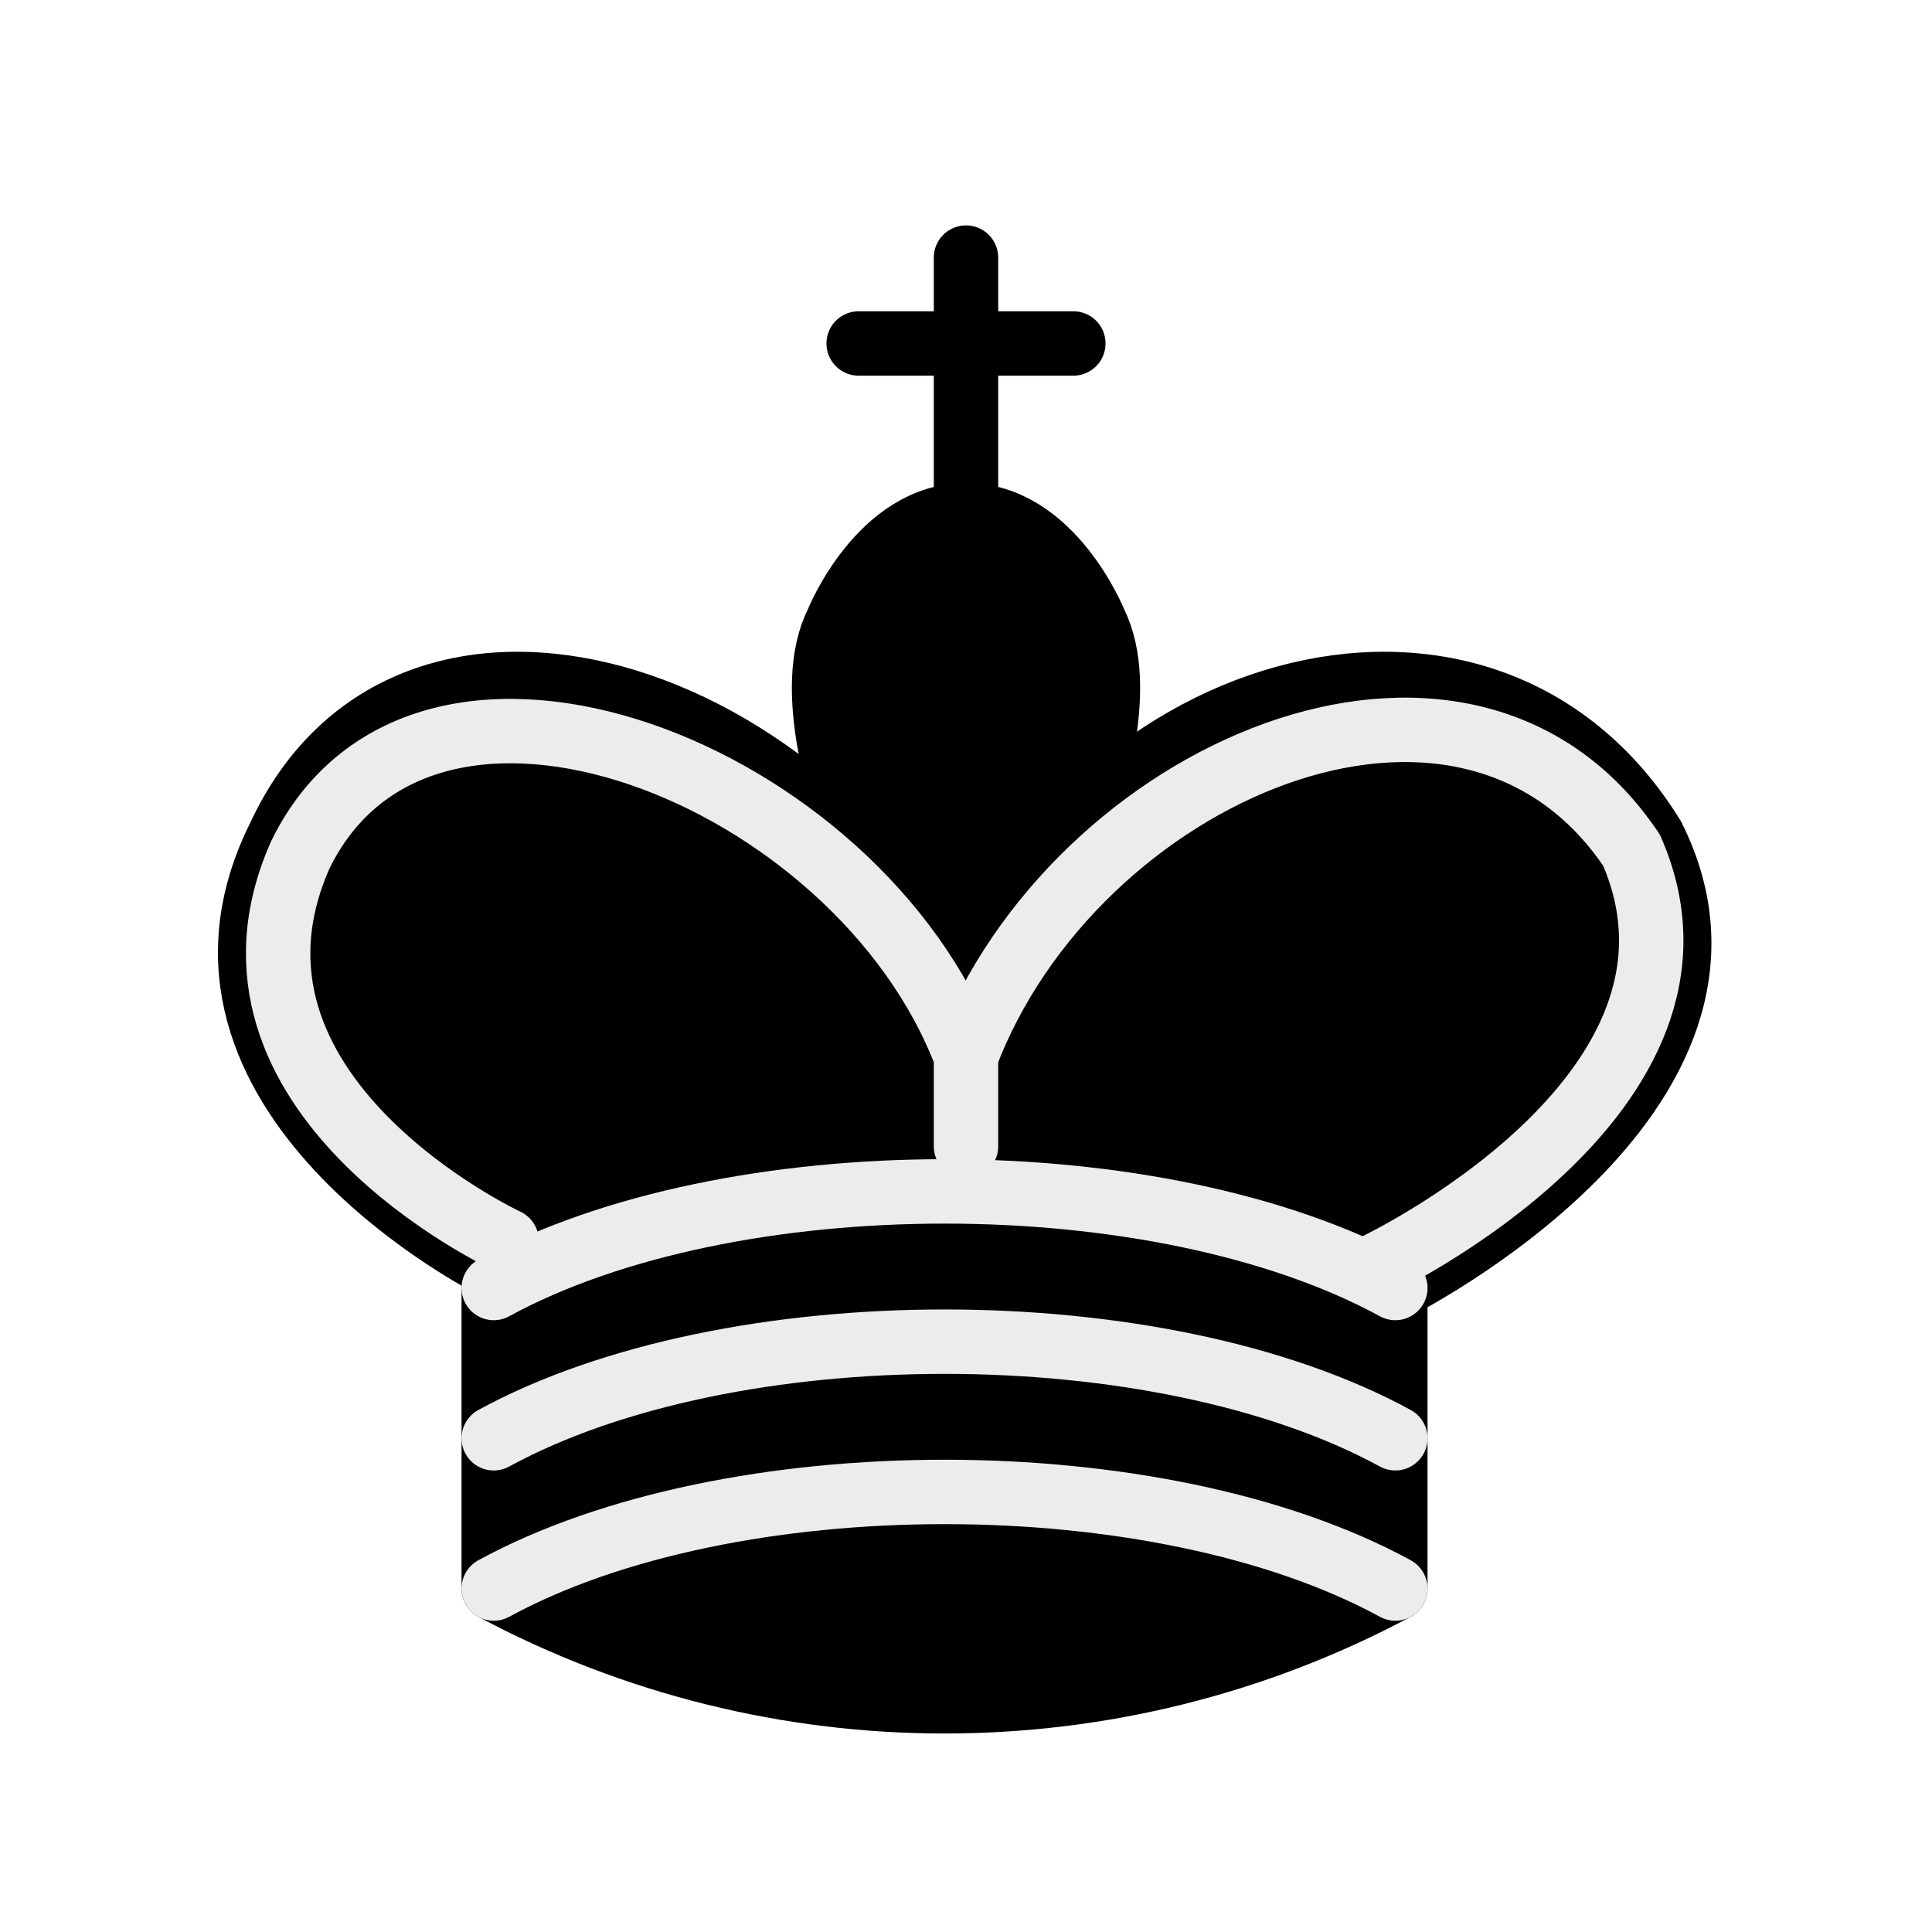
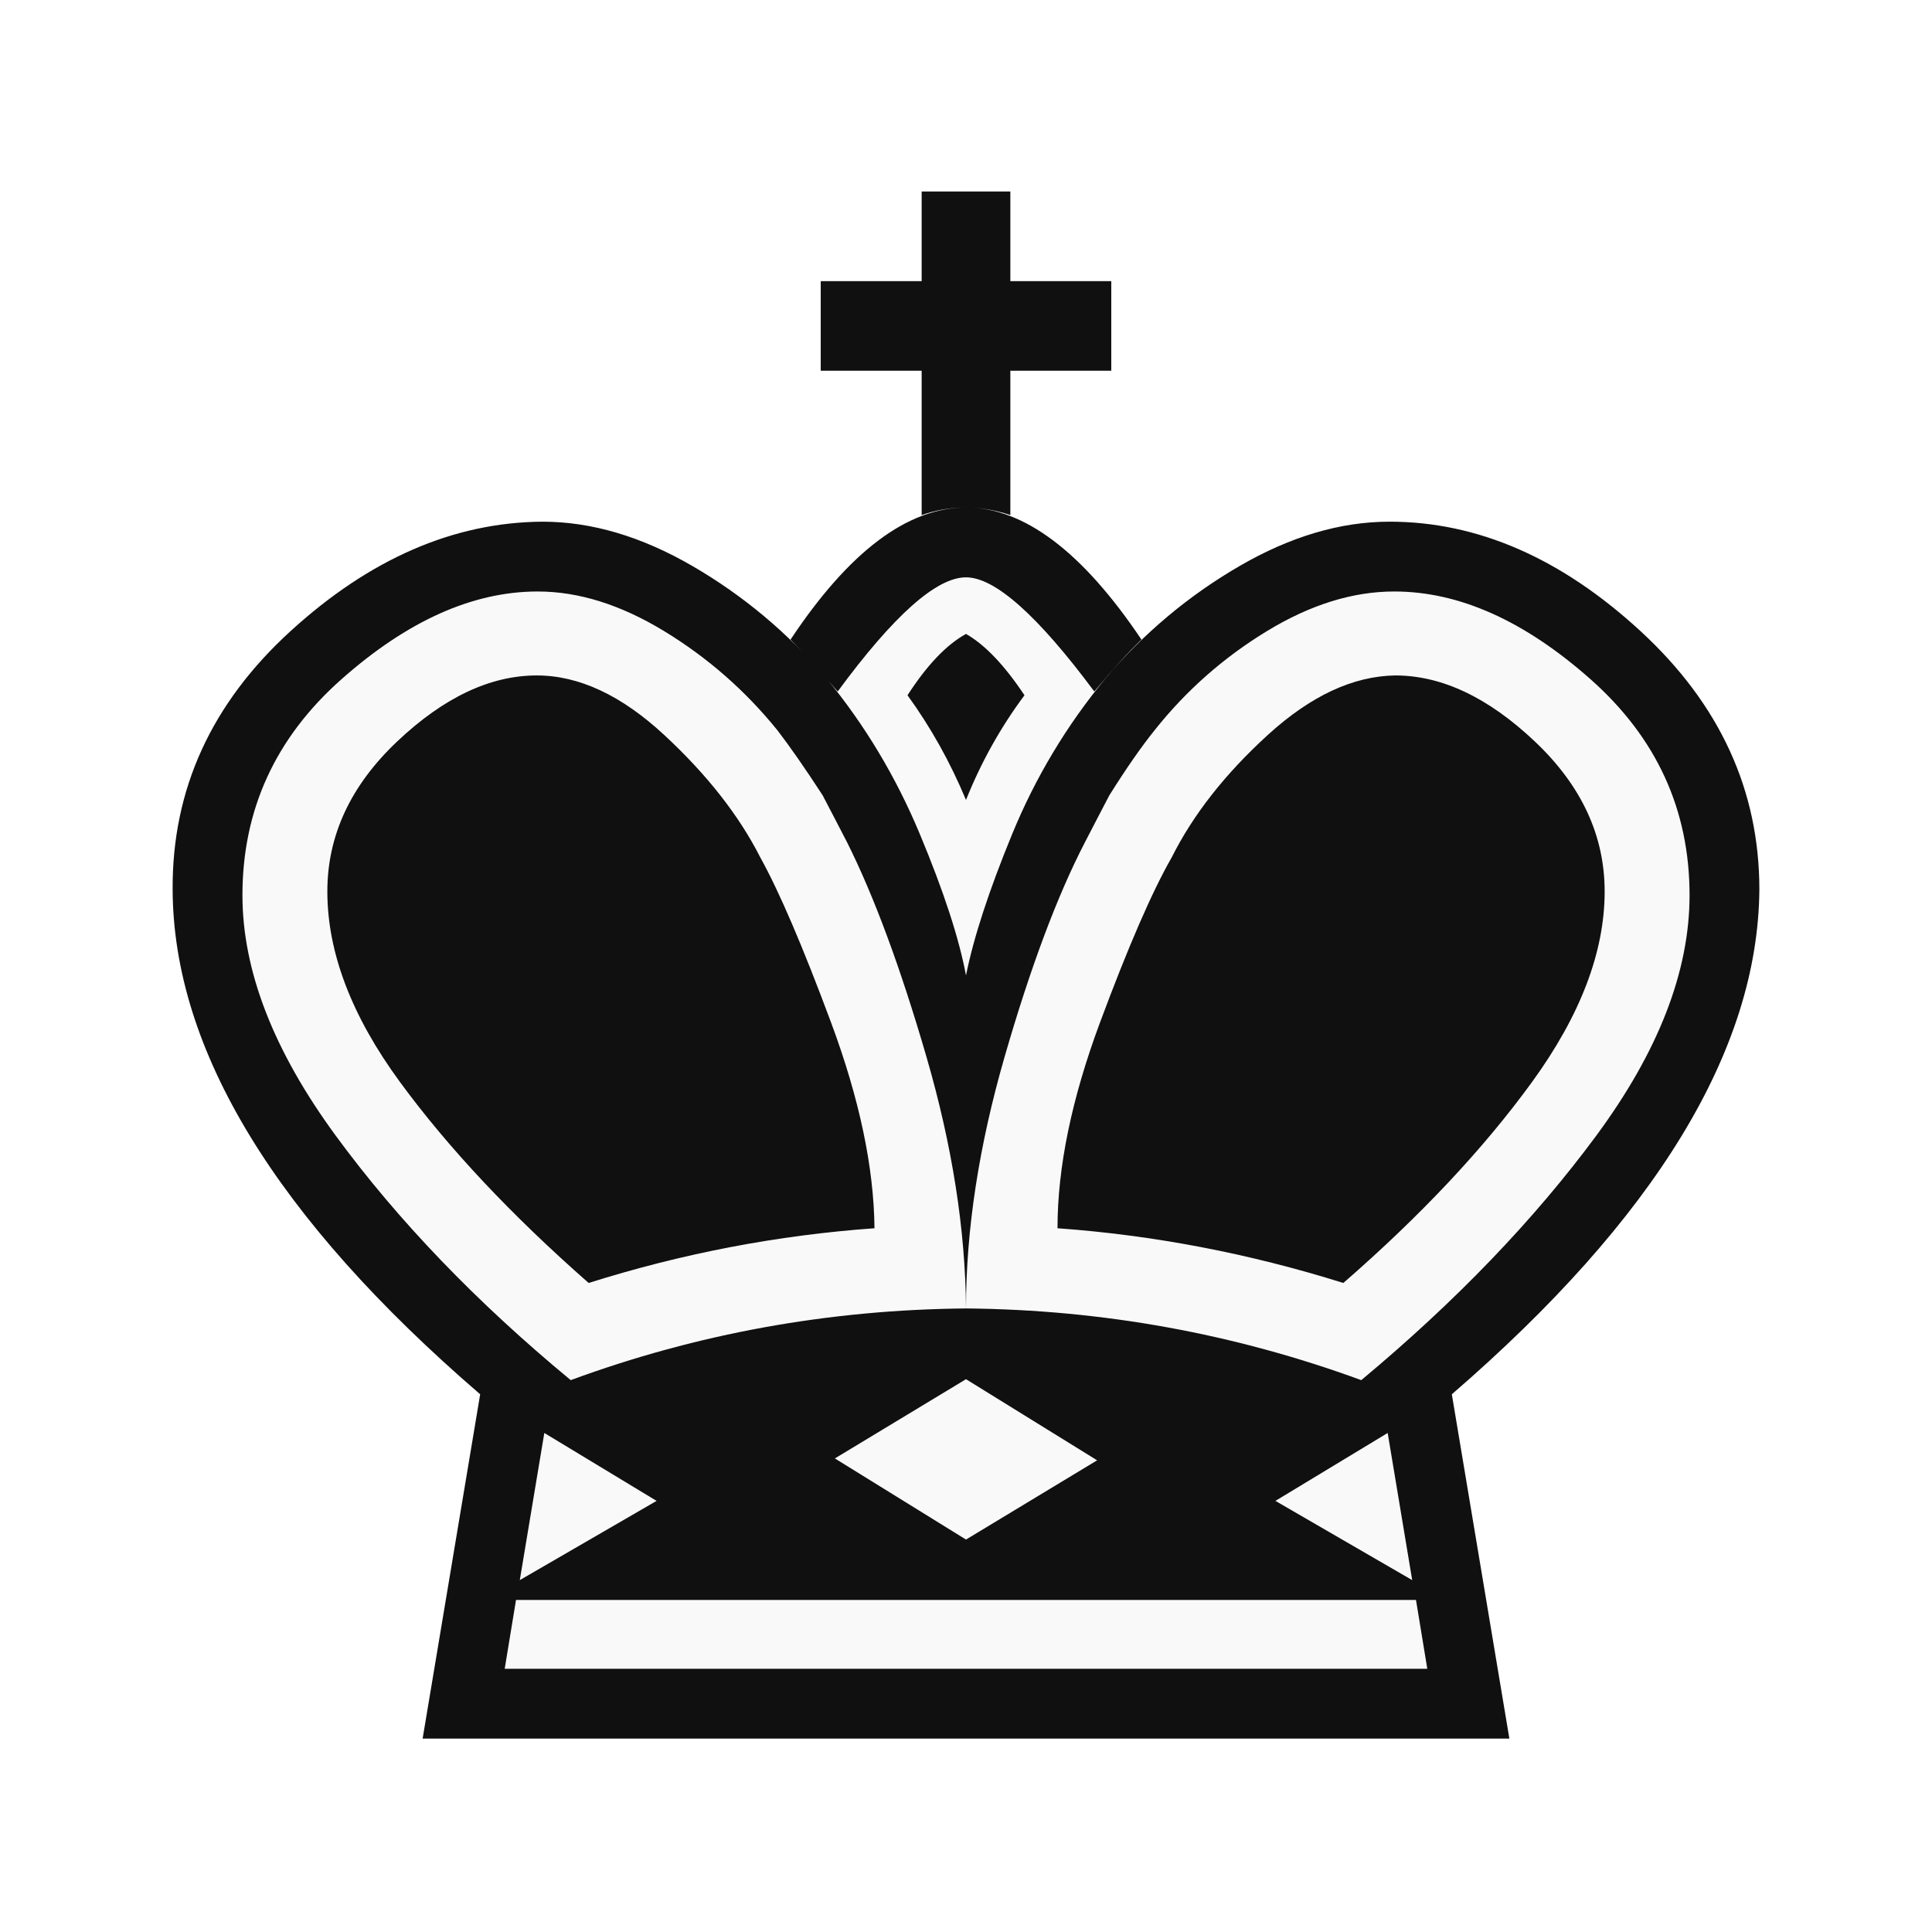
- <svg xmlns="http://www.w3.org/2000/svg" style="color-scheme:light only" viewBox="0 0 45 45">
-   <g fill="none" fill-rule="evenodd" stroke="#000" stroke-linecap="round" stroke-linejoin="round" stroke-width="1.5">
-     <path stroke-linejoin="miter" d="M22.5 11.6V6" />
-     <path fill="#000" stroke-linecap="butt" stroke-linejoin="miter" d="M22.5 25s4.5-7.5 3-10.5c0 0-1-2.5-3-2.5s-3 2.5-3 2.5c-1.5 3 3 10.5 3 10.5" />
-     <path fill="#000" d="M11.5 37a22.3 22.3 0 0 0 21 0v-7s9-4.5 6-10.5c-4-6.5-13.5-3.5-16 4V27v-3.5c-3.5-7.5-13-10.5-16-4-3 6 5 10 5 10z" />
-     <path stroke-linejoin="miter" d="M20 8h5" />
-     <path stroke="#ececec" d="M32 29.5s8.5-4 6-9.7C34.1 14 25 18 22.5 24.6v2.1-2.1C20 18 9.9 14 7 19.9c-2.5 5.6 4.8 9 4.8 9" />
-     <path stroke="#ececec" d="M11.5 30c5.5-3 15.5-3 21 0m-21 3.5c5.5-3 15.5-3 21 0m-21 3.5c5.5-3 15.5-3 21 0" />
-   </g>
+ <svg xmlns="http://www.w3.org/2000/svg" style="color-scheme:light only" viewBox="0 0 2048 2048">
+   <path fill="#f9f9f9" d="m553 1485-55 320 1048 5-48-335s324-313 330-467c7-153-35-331-241-406-183-67-372 121-372 121l-182-161-190 160S658 586 587 592a373 373 0 0 0-362 333c10 331 328 560 328 560" />
+   <path fill="#101010" d="M1024 1769h489l-12-73H547l-12 73zm0-921q-25-60-62-111 31-48 62-65 30 17 62 65-38 51-62 111m-97 454q-154 11-303 58-123-108-200-213t-77-202q0-89 74-159t148-70q67 0 135 63t102 130q30 54 75 175t46 218m-350 217-26 156 145-84zm447-907q-47 0-136 121-31-36-50-55 93-140 186-140 92 0 186 140-20 19-50 55-90-121-136-121m0 775q-1-126-42-267t-84-227l-14-27-12-23q-28-43-48-69-51-63-120-105t-134-42q-103 0-208 93T257 949q0 120 99 255t249 259q201-74 419-76m0 456H448l61-365q-325-280-326-535-1-159 125-274t267-116q78 0 159 47t142 119q61 74 99 165t49 150q12-60 49-150t99-165q61-72 142-119t159-47q140 0 266 116t126 274q-2 255-326 535l61 365zm97-541q0-97 45-218t76-175q34-68 102-130t135-63q74 0 148 70t74 159q0 96-77 202t-200 213q-150-47-303-58m350 217-119 72 145 84zm-447-132q217 2 419 76 150-125 249-259t99-255q0-136-105-229t-208-93q-66 0-135 42t-119 105q-21 26-48 69l-12 23-14 27q-44 85-85 227t-41 267m-139 159 139 86 139-84-139-86zm92-1248v-95h94v95h107v95h-107v153q-48-16-94 0V393H870v-95z" />
</svg>
